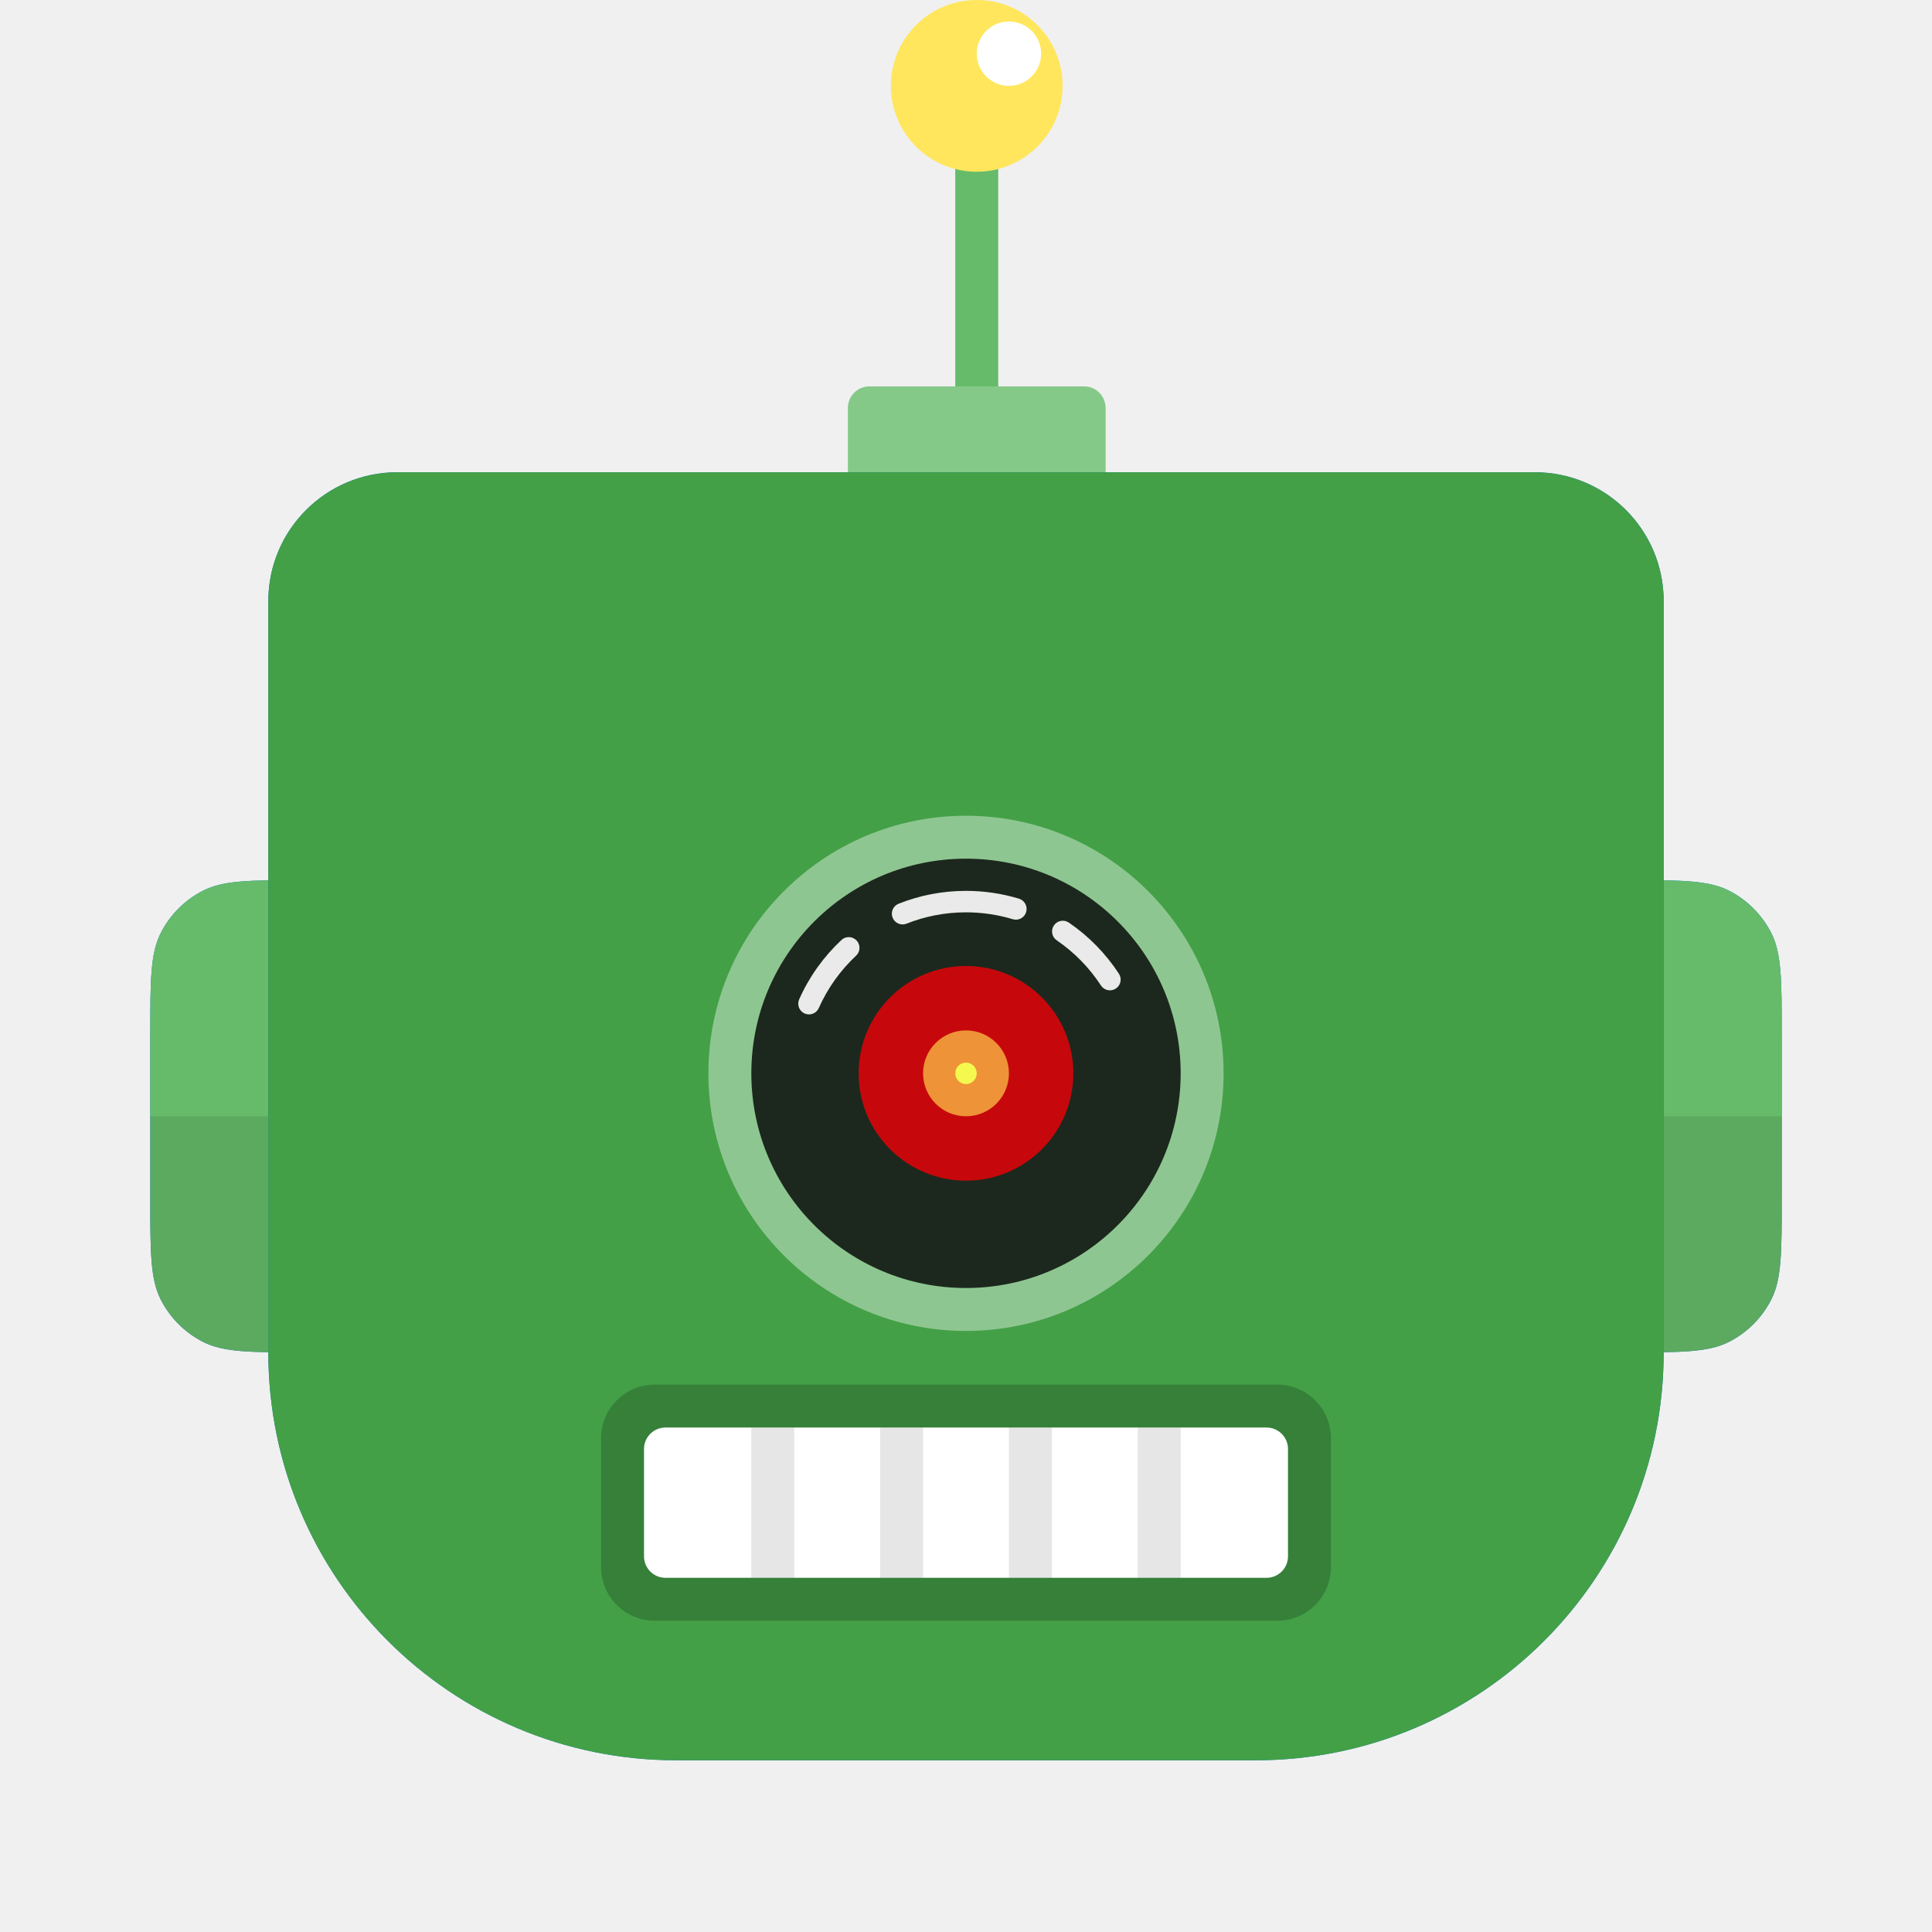
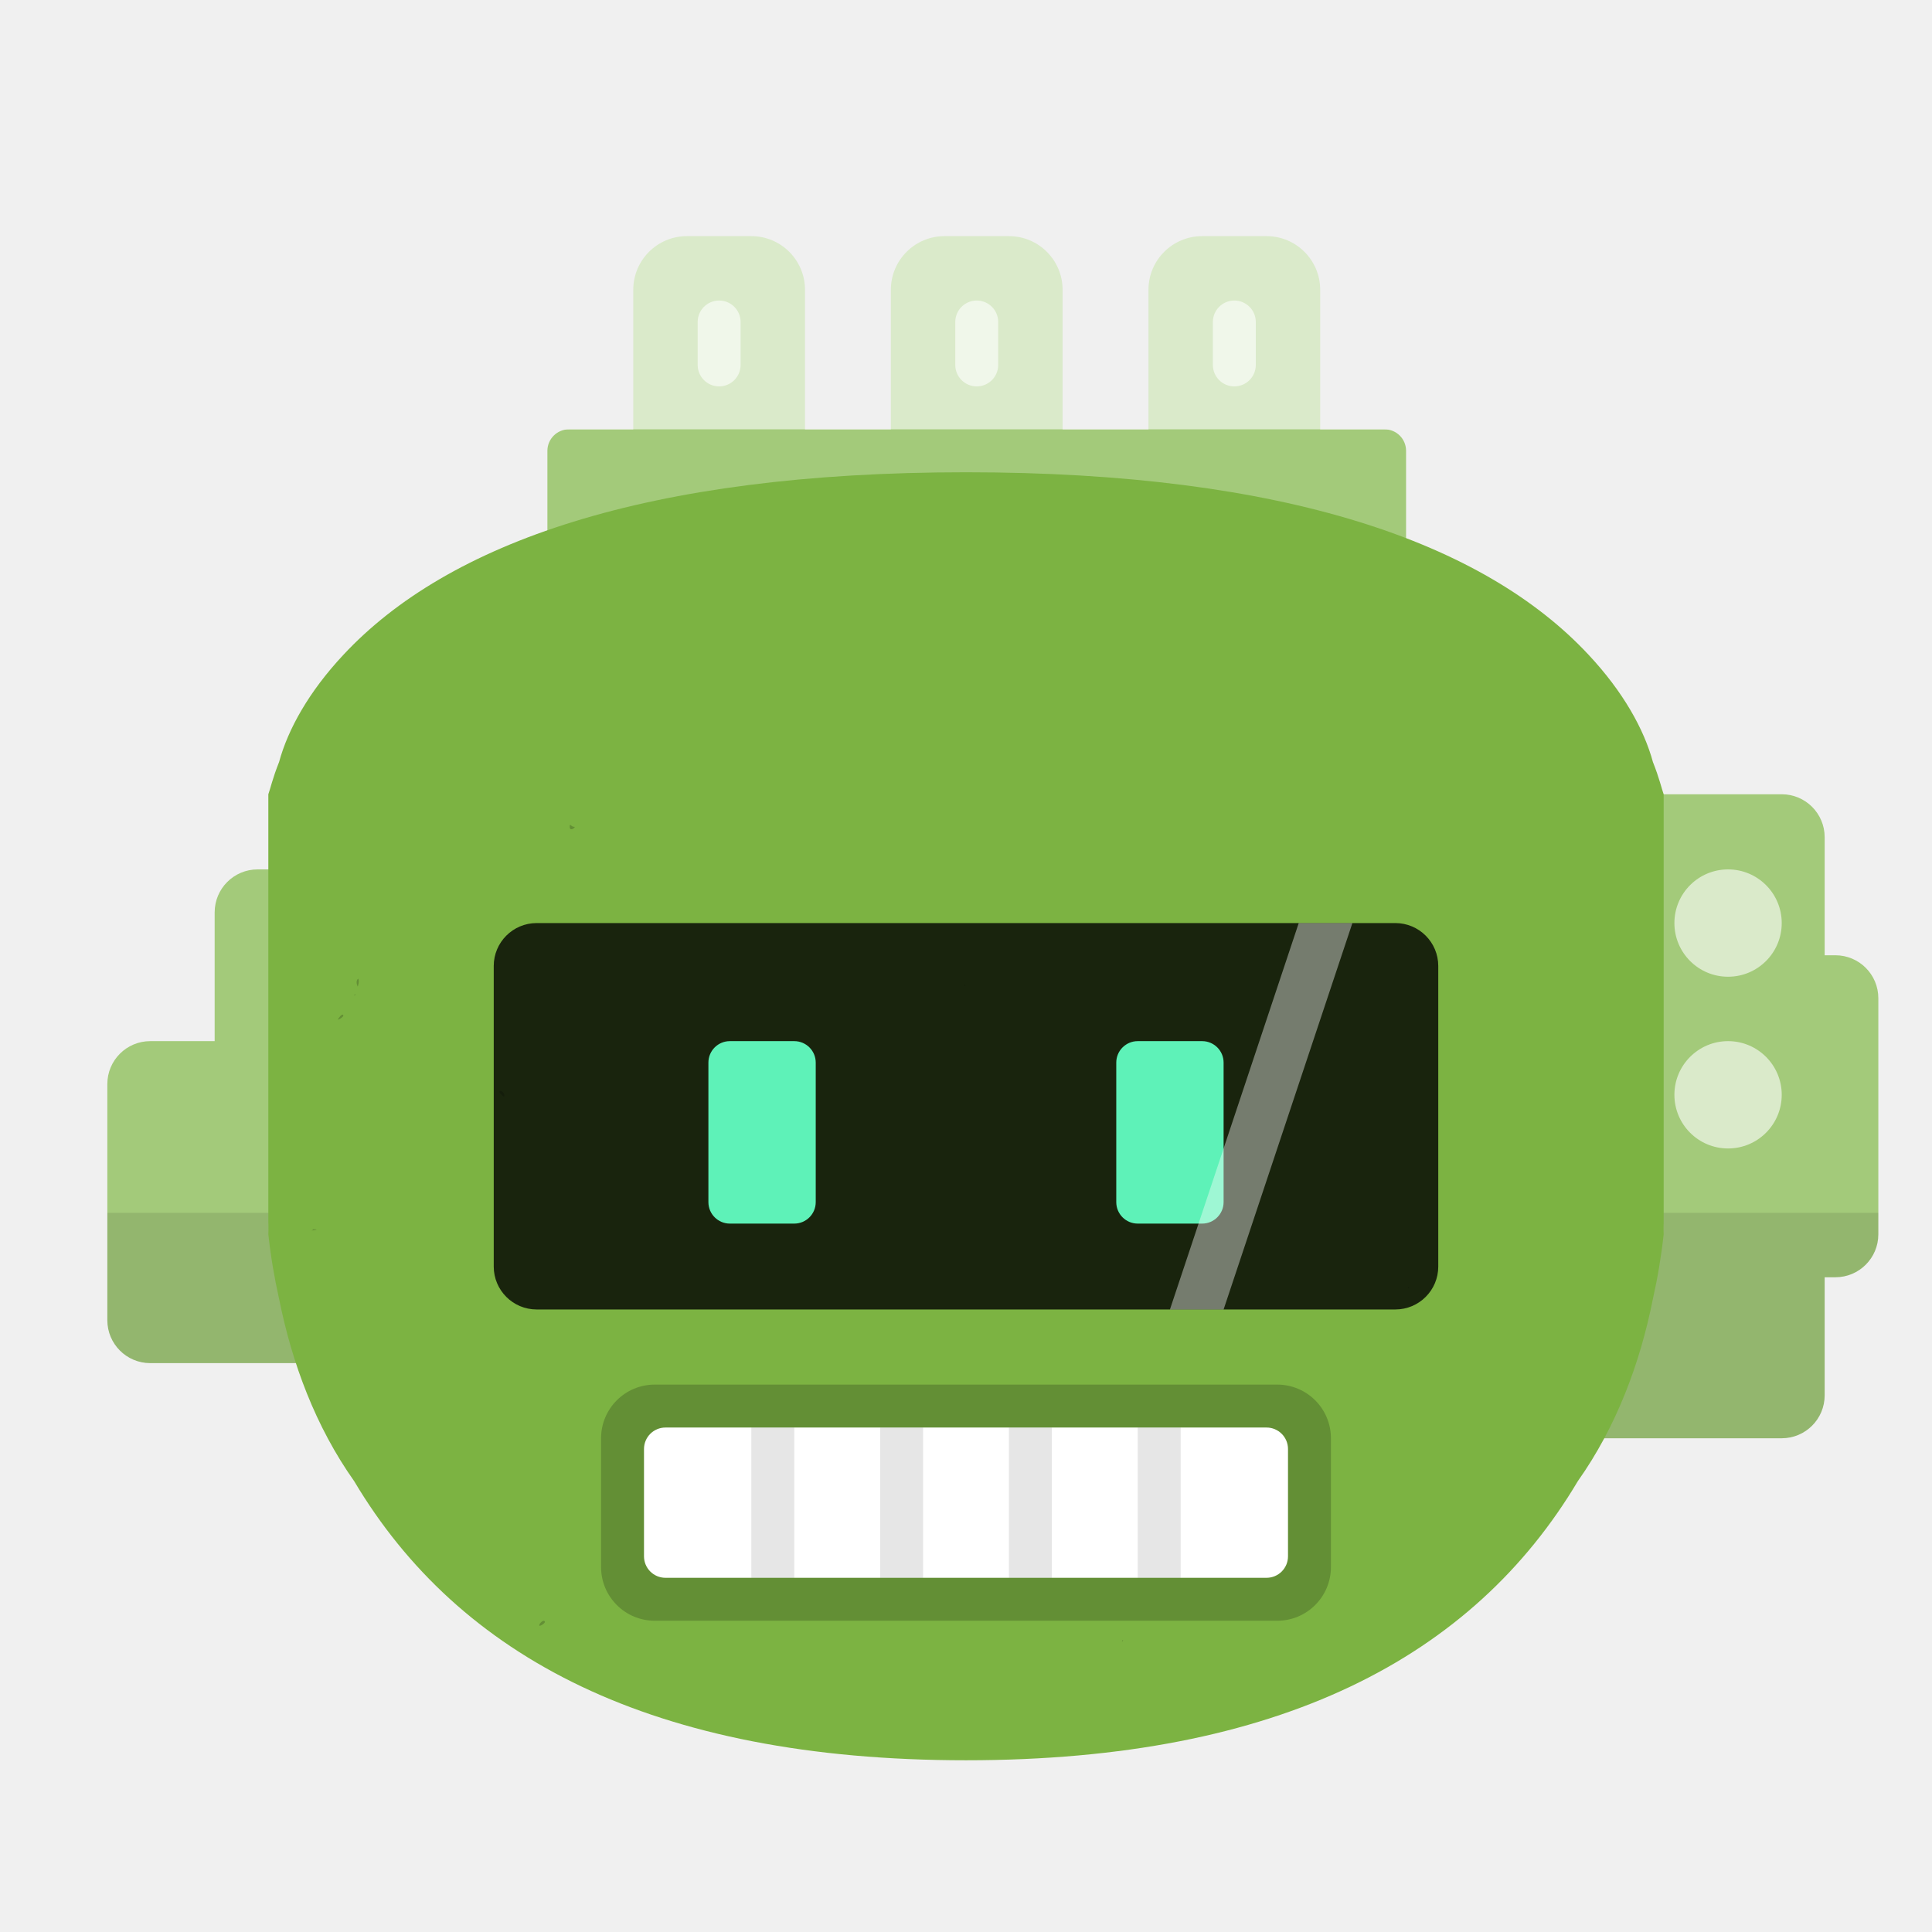
- <svg xmlns="http://www.w3.org/2000/svg" viewBox="0 0 180 180">
-   <mask id="avatarsRadiusMask">
+ <svg xmlns="http://www.w3.org/2000/svg" viewBox="0 0 180 180" fill="none" shape-rendering="auto">
+   <mask id="viewboxMask">
    <rect width="180" height="180" rx="0" ry="0" x="0" y="0" fill="#fff" />
  </mask>
-   <g mask="url(#avatarsRadiusMask)">
-     <g transform="translate(0, 66)">
-       <path fill-rule="evenodd" clip-rule="evenodd" d="M14.981 20.914C14 22.839 14 25.36 14 30.4V45.6C14 50.641 14 53.161 14.981 55.086C15.844 56.779 17.221 58.156 18.914 59.019C20.839 60 23.36 60 28.4 60H35.6C40.641 60 43.161 60 45.086 59.019C46.779 58.156 48.156 56.779 49.019 55.086C50 53.161 50 50.641 50 45.6V30.4C50 25.36 50 22.839 49.019 20.914C48.156 19.221 46.779 17.844 45.086 16.981C43.161 16 40.641 16 35.6 16H28.4C23.36 16 20.839 16 18.914 16.981C17.221 17.844 15.844 19.221 14.981 20.914ZM130.981 20.914C130 22.839 130 25.36 130 30.4V45.6C130 50.641 130 53.161 130.981 55.086C131.844 56.779 133.221 58.156 134.914 59.019C136.839 60 139.36 60 144.4 60H151.6C156.64 60 159.161 60 161.086 59.019C162.779 58.156 164.156 56.779 165.019 55.086C166 53.161 166 50.641 166 45.6V30.4C166 25.36 166 22.839 165.019 20.914C164.156 19.221 162.779 17.844 161.086 16.981C159.161 16 156.64 16 151.6 16H144.4C139.36 16 136.839 16 134.914 16.981C133.221 17.844 131.844 19.221 130.981 20.914Z" fill="#0076DE" />
-       <mask id="sidesSquareMask0" mask-type="alpha" maskUnits="userSpaceOnUse" x="14" y="16" width="152" height="44">
-         <path fill-rule="evenodd" clip-rule="evenodd" d="M14.981 20.914C14 22.839 14 25.36 14 30.4V45.6C14 50.641 14 53.161 14.981 55.086C15.844 56.779 17.221 58.156 18.914 59.019C20.839 60 23.36 60 28.4 60H35.6C40.641 60 43.161 60 45.086 59.019C46.779 58.156 48.156 56.779 49.019 55.086C50 53.161 50 50.641 50 45.6V30.4C50 25.36 50 22.839 49.019 20.914C48.156 19.221 46.779 17.844 45.086 16.981C43.161 16 40.641 16 35.6 16H28.4C23.36 16 20.839 16 18.914 16.981C17.221 17.844 15.844 19.221 14.981 20.914ZM130.981 20.914C130 22.839 130 25.36 130 30.4V45.6C130 50.641 130 53.161 130.981 55.086C131.844 56.779 133.221 58.156 134.914 59.019C136.839 60 139.36 60 144.4 60H151.6C156.64 60 159.161 60 161.086 59.019C162.779 58.156 164.156 56.779 165.019 55.086C166 53.161 166 50.641 166 45.6V30.4C166 25.36 166 22.839 165.019 20.914C164.156 19.221 162.779 17.844 161.086 16.981C159.161 16 156.64 16 151.6 16H144.4C139.36 16 136.839 16 134.914 16.981C133.221 17.844 131.844 19.221 130.981 20.914Z" fill="white" />
+   <g mask="url(#viewboxMask)">
+     <g transform="translate(0 66)">
+       <mask id="sidesSquareAssymetric-a" style="mask-type:luminance" maskUnits="userSpaceOnUse" x="10" y="8" width="165" height="60">
+         <g fill="#fff">
+           <rect x="10" y="31" width="36" height="30" rx="4" />
+           <rect x="20" y="15" width="26" height="30" rx="4" />
+           <rect x="139" y="23" width="36" height="30" rx="4" />
+           <rect x="134" y="8" width="36" height="60" rx="4" />
+         </g>
      </mask>
-       <g mask="url(#sidesSquareMask0)">
-         <rect width="180" height="76" fill="#66BB6A" />
-         <rect y="38" width="180" height="38" fill="black" fill-opacity="0.1" />
+       <g mask="url(#sidesSquareAssymetric-a)">
+         <path d="M0 0h180v76H0V0Z" fill="#7cb342" />
+         <path d="M0 0h180v76H0V0Z" fill="#fff" fill-opacity=".3" />
+         <path fill="#000" fill-opacity=".1" d="M0 47h180v29H0z" />
+         <circle cx="161" cy="20" r="5" fill="#fff" fill-opacity=".6" />
+         <circle cx="161" cy="36" r="5" fill="#fff" fill-opacity=".6" />
      </g>
    </g>
-     <g transform="translate(41, 0)">
-       <path fill-rule="evenodd" clip-rule="evenodd" d="M52 5H48V36H40C38.895 36 38 36.895 38 38V52H62V38C62 36.895 61.105 36 60 36H52V5Z" fill="#E1E6E8" />
-       <mask id="topAntennaMask0" mask-type="alpha" maskUnits="userSpaceOnUse" x="38" y="5" width="24" height="47">
-         <path fill-rule="evenodd" clip-rule="evenodd" d="M52 5H48V36H40C38.895 36 38 36.895 38 38V52H62V38C62 36.895 61.105 36 60 36H52V5Z" fill="white" />
+     <g transform="translate(41)">
+       <mask id="topLights-a" style="mask-type:luminance" maskUnits="userSpaceOnUse" x="10" y="22" width="80" height="30">
+         <g fill="#fff">
+           <path d="M10 42c0-1.1.9-2 2-2h76a2 2 0 0 1 2 2v10H10V42Z" />
+           <path d="M18 27a5 5 0 0 1 5-5h6a5 5 0 0 1 5 5v25H18V27ZM42 27a5 5 0 0 1 5-5h6a5 5 0 0 1 5 5v25H42V27ZM66 27a5 5 0 0 1 5-5h6a5 5 0 0 1 5 5v25H66V27Z" />
+         </g>
      </mask>
-       <g mask="url(#topAntennaMask0)">
-         <rect width="100" height="52" fill="#66BB6A" />
-         <rect x="38" y="36" width="24" height="16" fill="white" fill-opacity="0.2" />
-       </g>
-       <path fill-rule="evenodd" clip-rule="evenodd" d="M50 16C54.418 16 58 12.418 58 8C58 3.582 54.418 0 50 0C45.582 0 42 3.582 42 8C42 12.418 45.582 16 50 16Z" fill="#FFE65C" />
-       <path fill-rule="evenodd" clip-rule="evenodd" d="M53 8C54.657 8 56 6.657 56 5C56 3.343 54.657 2 53 2C51.343 2 50 3.343 50 5C50 6.657 51.343 8 53 8Z" fill="white" />
-     </g>
-     <g transform="translate(25, 44)">
-       <path d="M0 12C0 5.373 5.373 0 12 0H118C124.627 0 130 5.373 130 12V82C130 102.987 112.987 120 92 120H38C17.013 120 0 102.987 0 82V12Z" fill="#0076DE" />
-       <mask id="faceSquare01Mask0" mask-type="alpha" maskUnits="userSpaceOnUse" x="0" y="0" width="130" height="120">
-         <path d="M0 12C0 5.373 5.373 0 12 0H118C124.627 0 130 5.373 130 12V82C130 102.987 112.987 120 92 120H38C17.013 120 0 102.987 0 82V12Z" fill="white" />
-       </mask>
-       <g mask="url(#faceSquare01Mask0)">
-         <rect x="-2" y="-2" width="134" height="124" fill="#43A047" />
+       <g mask="url(#topLights-a)">
+         <path d="M0 0h100v52H0V0Z" fill="#7cb342" />
+         <path d="M0 0h100v52H0V0Z" fill="#fff" fill-opacity=".3" />
+         <path fill="#fff" fill-opacity=".6" d="M0 0h100v40H0z" />
+         <rect x="24" y="28" width="4" height="8" rx="2" fill="#fff" fill-opacity=".6" />
+         <rect x="48" y="28" width="4" height="8" rx="2" fill="#fff" fill-opacity=".6" />
+         <rect x="72" y="28" width="4" height="8" rx="2" fill="#fff" fill-opacity=".6" />
      </g>
    </g>
-     <g transform="translate(52, 124)">
-       <rect x="4" y="5" width="68" height="22" rx="5" fill="black" fill-opacity="0.2" />
-       <rect x="8" y="9" width="60" height="14" rx="2" fill="white" />
-       <rect x="18" y="9" width="4" height="14" fill="black" fill-opacity="0.1" />
-       <rect x="42" y="9" width="4" height="14" fill="black" fill-opacity="0.1" />
-       <rect x="30" y="9" width="4" height="14" fill="black" fill-opacity="0.1" />
-       <rect x="54" y="9" width="4" height="14" fill="black" fill-opacity="0.1" />
+     <g transform="translate(25 44)">
+       <mask id="faceRound02-a" style="mask-type:luminance" maskUnits="userSpaceOnUse" x="0" y="0" width="130" height="120">
+         <path fill-rule="evenodd" clip-rule="evenodd" d="M0 31v-1c.18-.48.4-1.5 1-3 .83-3.06 2.78-6.56 6-10C16.7 6.6 35.17 0 65 0s48.3 6.6 58 17c3.22 3.44 5.17 6.94 6 10 .6 1.5.82 2.52 1 3v40c0-.1-.03.5 0 1a53.93 53.93 0 0 1-1 6c-1.19 6-3.4 11.91-7 17-9.72 16.34-27.74 26-57 26s-47.28-9.66-57-26C4.4 88.91 2.2 83 1 77a53.95 53.95 0 0 1-1-6c.03-.45 0-1.32 0-1V31Z" fill="#fff" />
+       </mask>
+       <g mask="url(#faceRound02-a)">
+         <path d="M-4-2h138v124H-4V-2Z" fill="#7cb342" />
+         <g transform="translate(-1 -1)">
+           <path d="M29.47 34.03c-.1 0-.19-.06-.26-.12-.08-.07-.14-.12-.13.14.01.5.67-.05.4-.02ZM9.33 48.92s.2-.56.03-.74c-.17.17-.18.42-.03.74ZM7.5 52c.06 0 .57-.28.48-.43-.12-.18-.49.34-.49.42ZM22.9 59.14c-.13-.11-.53-.45-.28-.5.14-.03.5.36.32.54v-.01h-.01l-.03-.03ZM26.33 108.46c.13-.02.66-.36.34-.45-.21-.04-.6.5-.34.46ZM52.63 96.34c-.05.05-.2.09-.34.12-.15.04-.26.07-.16.1.19.06.84.16.5-.22ZM4.76 43.63ZM5.1 71.63l.06-.1c1.02 0-.68.19-.07.1ZM80.53 109.92c.09-.02.1-.02.1-.11-.07.01-.08.02-.1.1ZM29.17 117.78c.08-.02.09-.03.1-.11-.08.01-.09.02-.1.1ZM9.01 49.75c.08-.02.09-.03.1-.12-.08.02-.09.03-.1.12ZM65.84 48.74c.02.09.03.1.1.1 0-.08-.01-.09-.1-.1ZM107.28 76.91c-.08.02-.09.03-.1.12.08-.02.09-.03.1-.12Z" fill="#000" fill-opacity=".2" />
+         </g>
+       </g>
    </g>
-     <g transform="translate(38, 76)">
-       <path fill-rule="evenodd" clip-rule="evenodd" d="M52 48C65.255 48 76 37.255 76 24C76 10.745 65.255 0 52 0C38.745 0 28 10.745 28 24C28 37.255 38.745 48 52 48Z" fill="white" fill-opacity="0.4" />
-       <path fill-rule="evenodd" clip-rule="evenodd" d="M52 44C63.046 44 72 35.046 72 24C72 12.954 63.046 4 52 4C40.954 4 32 12.954 32 24C32 35.046 40.954 44 52 44Z" fill="black" fill-opacity="0.8" />
-       <path d="M64.573 15.815C64.874 16.278 65.494 16.408 65.957 16.106C66.419 15.805 66.549 15.185 66.248 14.723L64.573 15.815ZM61.581 9.955C61.126 9.644 60.503 9.761 60.192 10.217C59.88 10.673 59.997 11.295 60.453 11.607L61.581 9.955ZM56.357 9.642C56.885 9.802 57.444 9.504 57.604 8.975C57.764 8.447 57.465 7.888 56.937 7.728L56.357 9.642ZM45.721 8.198C45.207 8.402 44.957 8.983 45.161 9.496C45.365 10.01 45.947 10.26 46.46 10.056L45.721 8.198ZM41.76 13.039C42.164 12.662 42.185 12.029 41.808 11.625C41.431 11.222 40.798 11.2 40.395 11.578L41.76 13.039ZM36.457 17.105C36.233 17.61 36.46 18.201 36.965 18.425C37.469 18.649 38.06 18.422 38.285 17.917L36.457 17.105ZM66.248 14.723C65.021 12.843 63.433 11.221 61.581 9.955L60.453 11.607C62.087 12.724 63.49 14.156 64.573 15.815L66.248 14.723ZM56.937 7.728C55.373 7.254 53.715 7 52 7V9C53.517 9 54.979 9.225 56.357 9.642L56.937 7.728ZM52 7C49.784 7 47.665 7.425 45.721 8.198L46.46 10.056C48.172 9.375 50.041 9 52 9V7ZM40.395 11.578C38.738 13.126 37.391 15.003 36.457 17.105L38.285 17.917C39.108 16.063 40.297 14.407 41.76 13.039L40.395 11.578Z" fill="white" fill-opacity="0.9" />
-       <path fill-rule="evenodd" clip-rule="evenodd" d="M52 34C57.523 34 62 29.523 62 24C62 18.477 57.523 14 52 14C46.477 14 42 18.477 42 24C42 29.523 46.477 34 52 34Z" fill="#C6080C" />
-       <path fill-rule="evenodd" clip-rule="evenodd" d="M52 28C54.209 28 56 26.209 56 24C56 21.791 54.209 20 52 20C49.791 20 48 21.791 48 24C48 26.209 49.791 28 52 28Z" fill="#EE9337" />
-       <path fill-rule="evenodd" clip-rule="evenodd" d="M52 25C52.552 25 53 24.552 53 24C53 23.448 52.552 23 52 23C51.448 23 51 23.448 51 24C51 24.552 51.448 25 52 25Z" fill="#F5F94F" />
+     <g transform="translate(52 124)">
+       <rect x="4" y="5" width="68" height="22" rx="5" fill="#000" fill-opacity=".2" />
+       <rect x="8" y="9" width="60" height="14" rx="2" fill="#fff" />
+       <path fill="#000" fill-opacity=".1" d="M18 9h4v14h-4zM42 9h4v14h-4zM30 9h4v14h-4zM54 9h4v14h-4z" />
+     </g>
+     <g transform="translate(38 76)">
+       <rect x="8" y="10" width="88" height="36" rx="4" fill="#000" fill-opacity=".8" />
+       <rect x="28" y="21" width="10" height="17" rx="2" fill="#5EF2B8" />
+       <rect x="66" y="21" width="10" height="17" rx="2" fill="#5EF2B8" />
+       <path fill-rule="evenodd" clip-rule="evenodd" d="M83 10h5L76 46h-5l12-36Z" fill="#fff" fill-opacity=".4" />
    </g>
  </g>
</svg>
